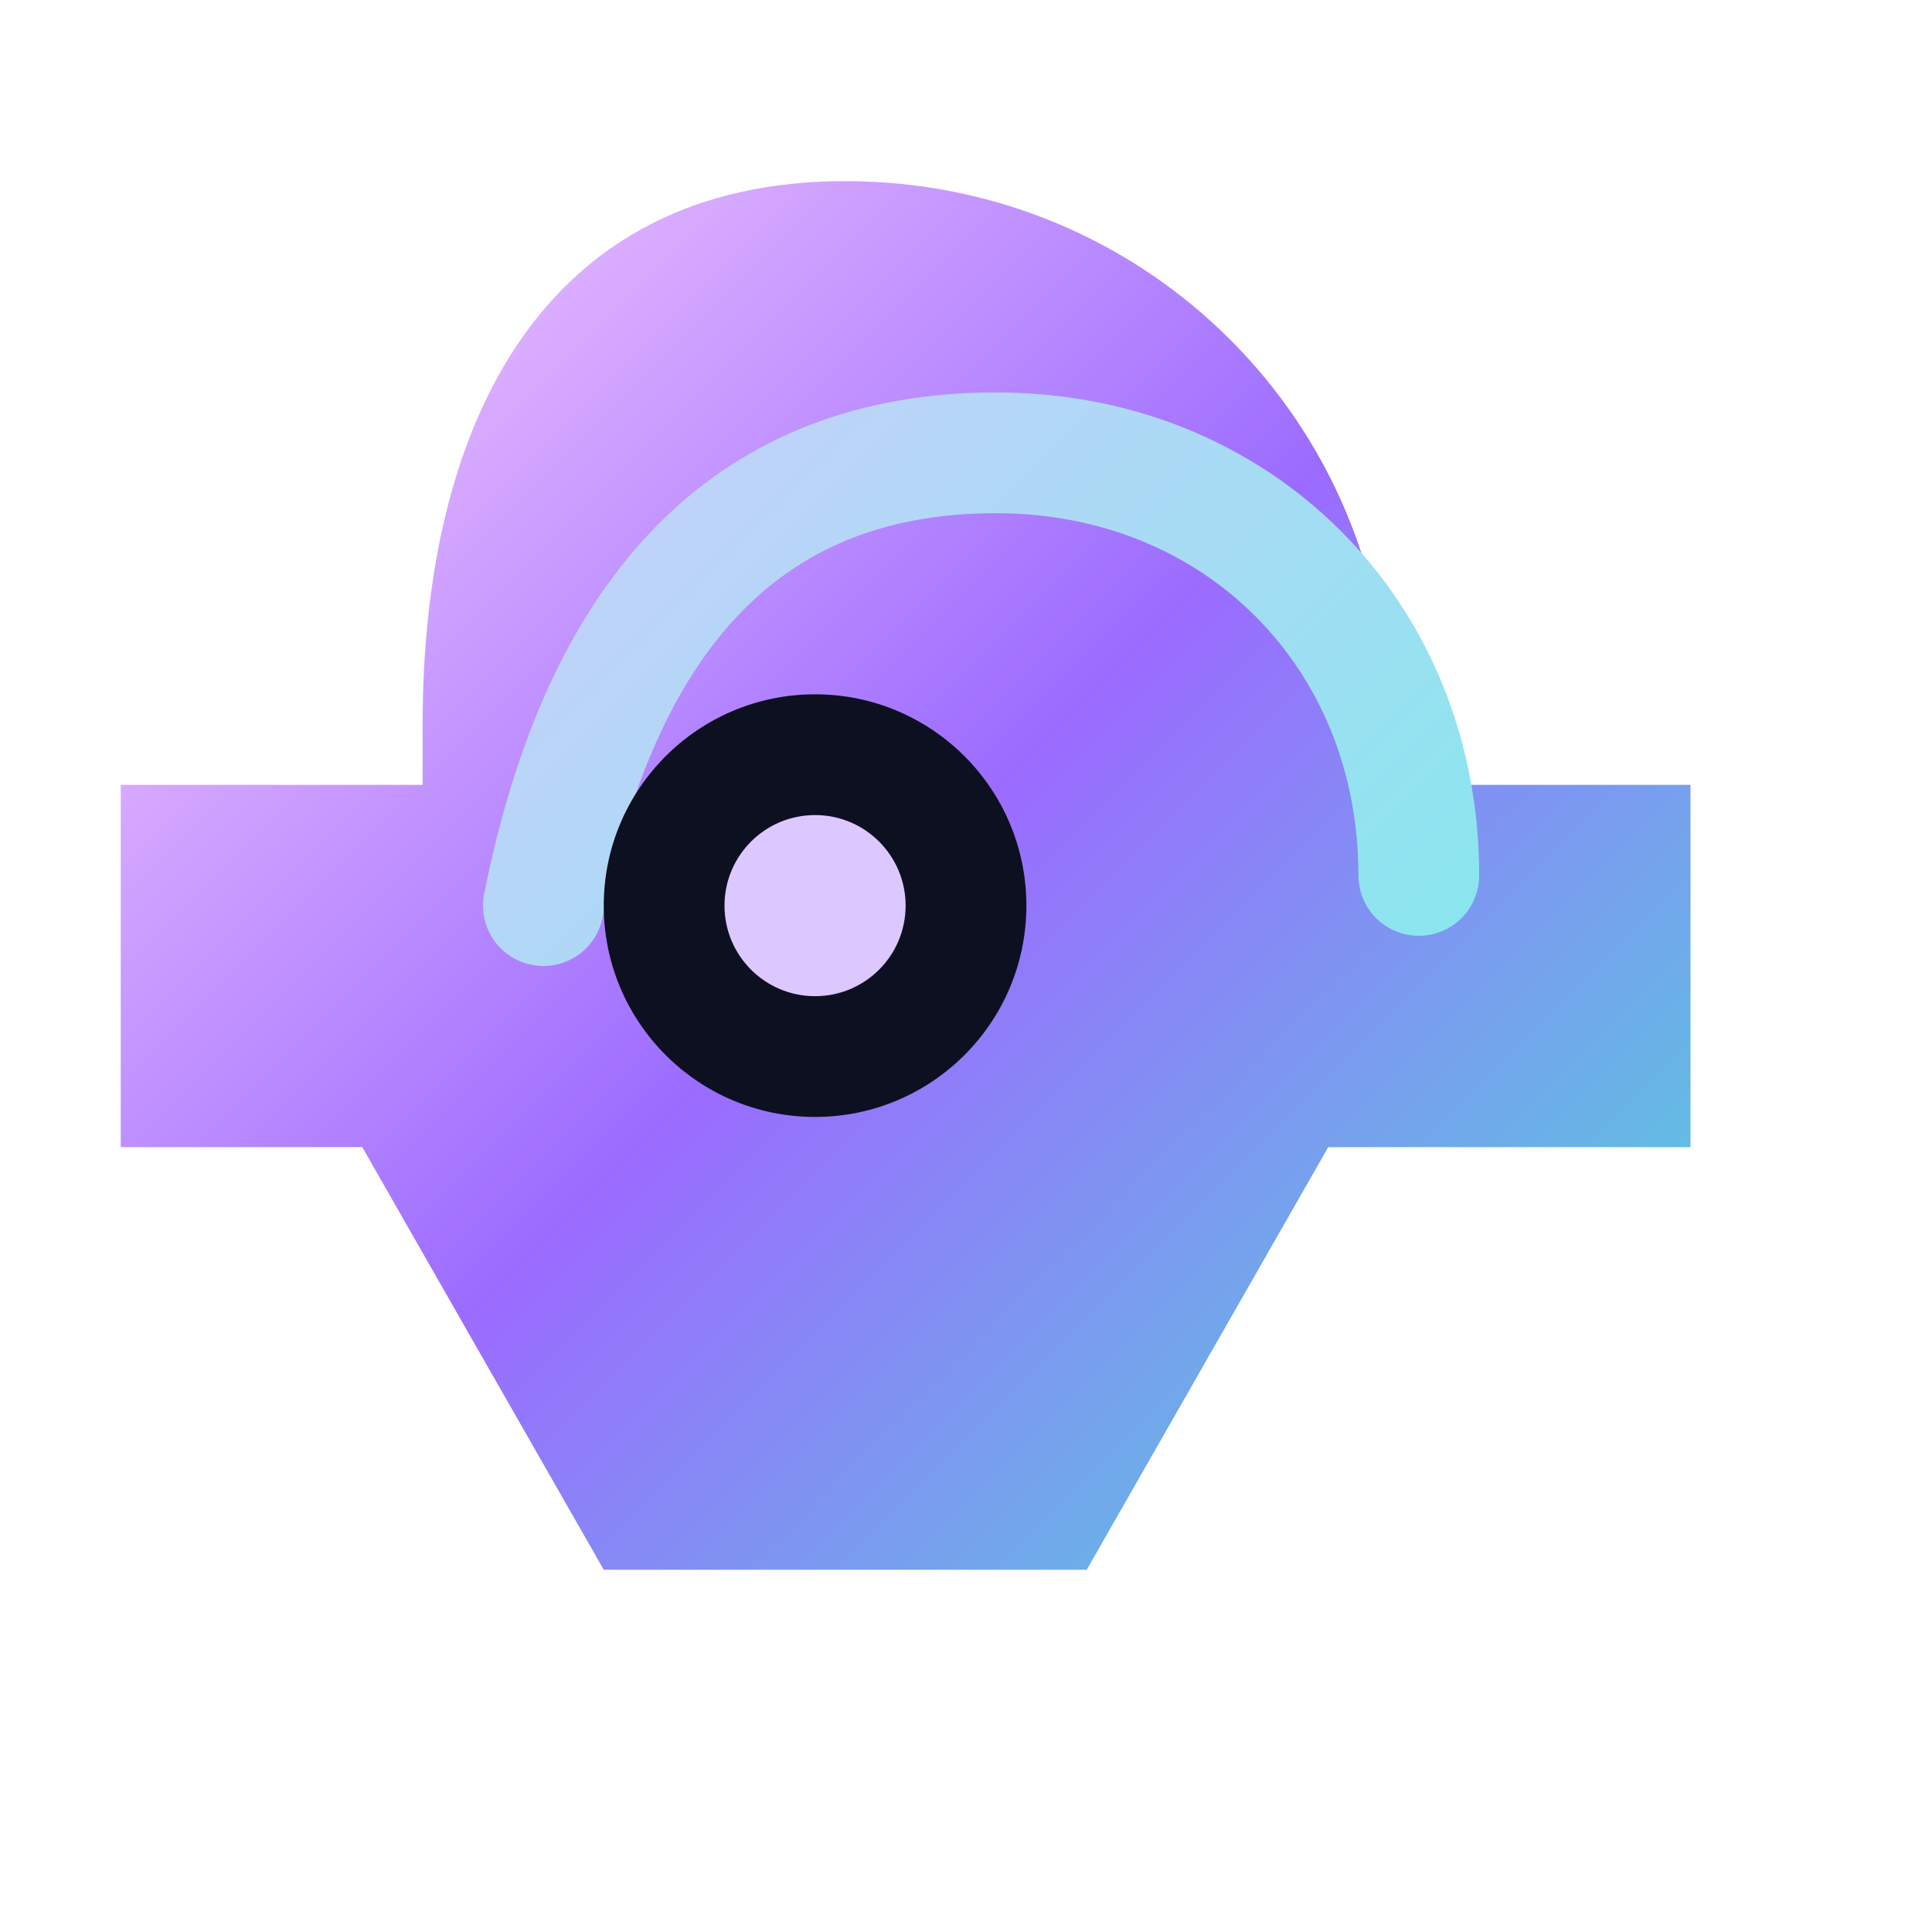
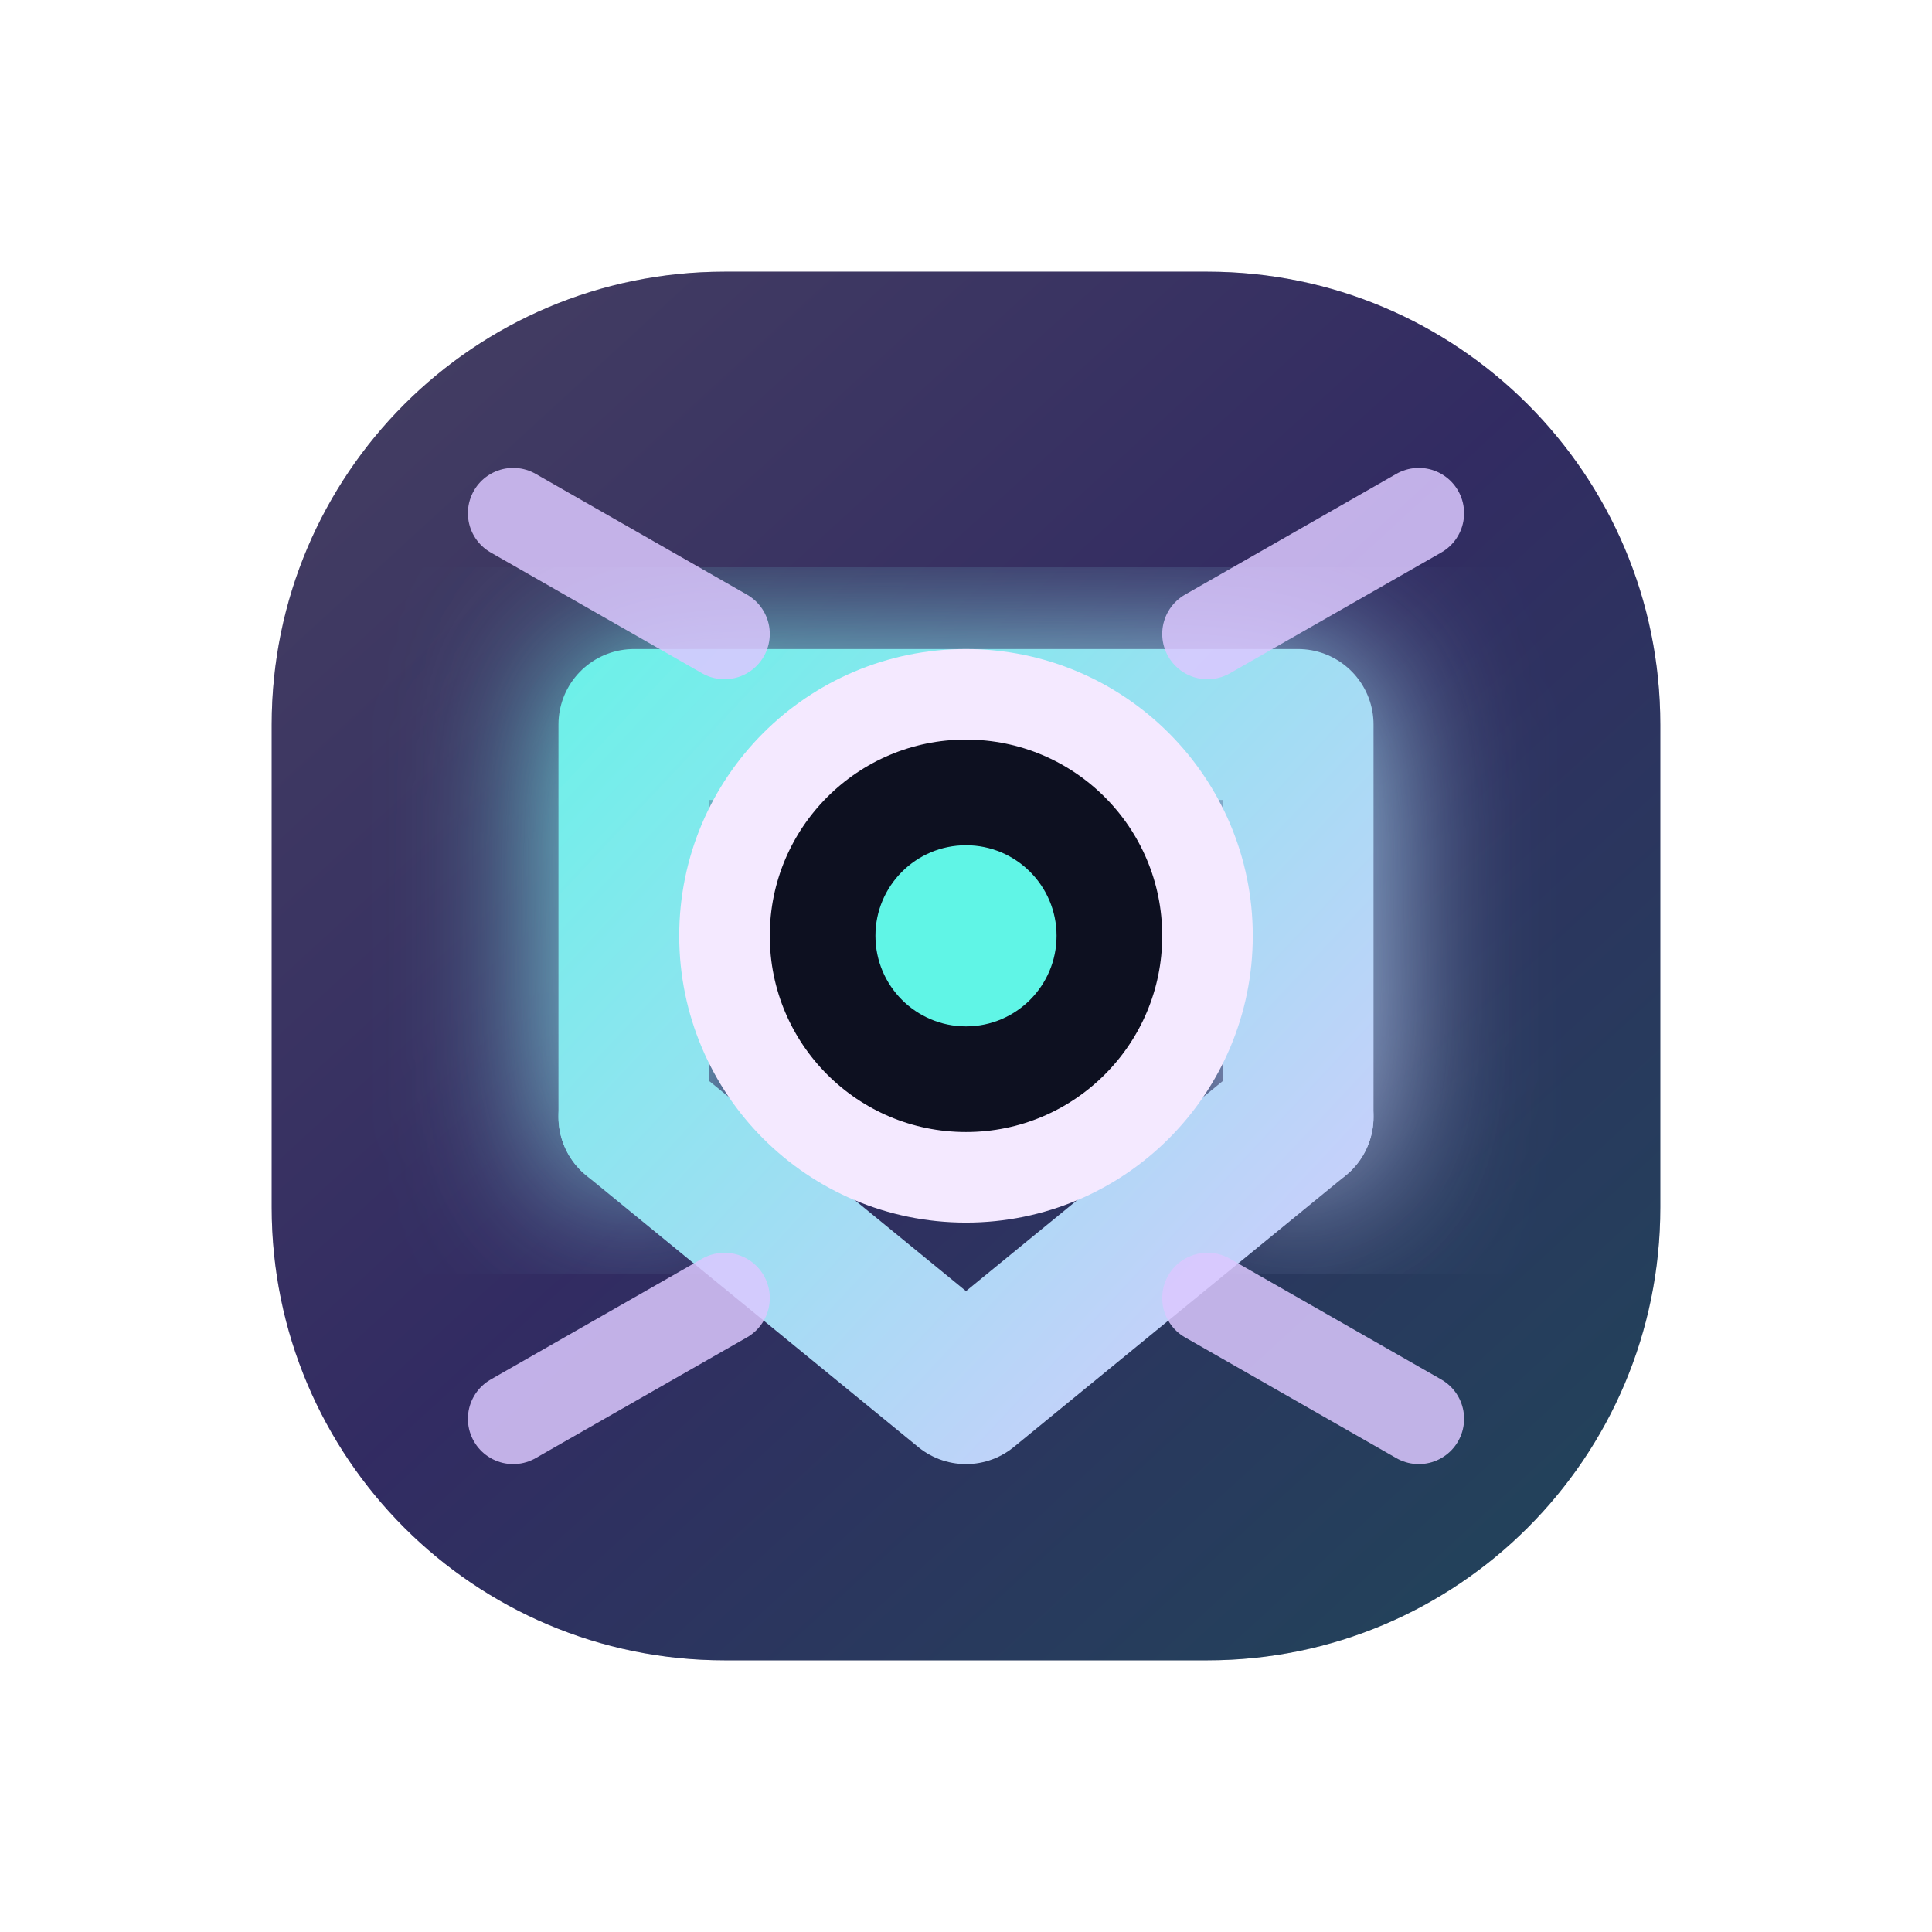
<svg xmlns="http://www.w3.org/2000/svg" viewBox="0 0 64 64">
  <defs>
-     <linearGradient id="g" x1="8" y1="8" x2="56" y2="56" gradientUnits="userSpaceOnUse">
+     <linearGradient id="bg" x1="10" y1="8" x2="54" y2="56" gradientUnits="userSpaceOnUse">
      <stop stop-color="#F4C7FF" />
-       <stop offset=".45" stop-color="#9B6BFF" />
+       <stop offset="0.48" stop-color="#9B6BFF" />
      <stop offset="1" stop-color="#46E6D6" />
    </linearGradient>
-     <linearGradient id="s" x1="8" y1="8" x2="56" y2="56" gradientUnits="userSpaceOnUse">
-       <stop stop-color="#DCC8FF" />
-       <stop offset="1" stop-color="#60F5E6" />
+     <linearGradient id="line" x1="17" y1="18" x2="48" y2="47" gradientUnits="userSpaceOnUse">
+       <stop stop-color="#60F5E6" />
+       <stop offset="1" stop-color="#DCC8FF" />
    </linearGradient>
+     <filter id="glow" x="-40%" y="-40%" width="180%" height="180%">
+       <feGaussianBlur stdDeviation="2.6" result="blur" />
+       <feMerge>
+         <feMergeNode in="blur" />
+         <feMergeNode in="SourceGraphic" />
+       </feMerge>
+     </filter>
  </defs>
-   <path d="M28 6c10 0 18 8 18 18v2h10v12H44l-8 14H20l-8-14H4V26h10v-2C14 14 18 6 28 6Z" fill="url(#g)" />
-   <path d="M18 30c2-10 7-15 15-15 8 0 14 6 14 14" stroke="url(#s)" stroke-width="4" fill="none" stroke-linecap="round" />
-   <circle cx="27" cy="30" r="7" fill="#0D1020" />
-   <circle cx="27" cy="30" r="3" fill="#DCC8FF" />
+   <rect x="9" y="9" width="46" height="46" rx="15" fill="#151936" />
+   <rect x="9" y="9" width="46" height="46" rx="15" fill="url(#bg)" opacity="0.22" />
+   <path d="M21 37V24h22v13" stroke="url(#line)" stroke-width="5" fill="none" stroke-linecap="round" stroke-linejoin="round" filter="url(#glow)" />
+   <path d="M21 37l11 9 11-9" stroke="url(#line)" stroke-width="5" fill="none" stroke-linecap="round" stroke-linejoin="round" />
+   <circle cx="32" cy="31" r="8" fill="#0D1020" stroke="#F4E9FF" stroke-width="3" />
+   <circle cx="32" cy="31" r="3" fill="#60F5E6" />
+   <path d="M17 17l7 4M47 17l-7 4M17 47l7-4M47 47l-7-4" stroke="#DCC8FF" stroke-width="3" stroke-linecap="round" opacity="0.85" />
</svg>
